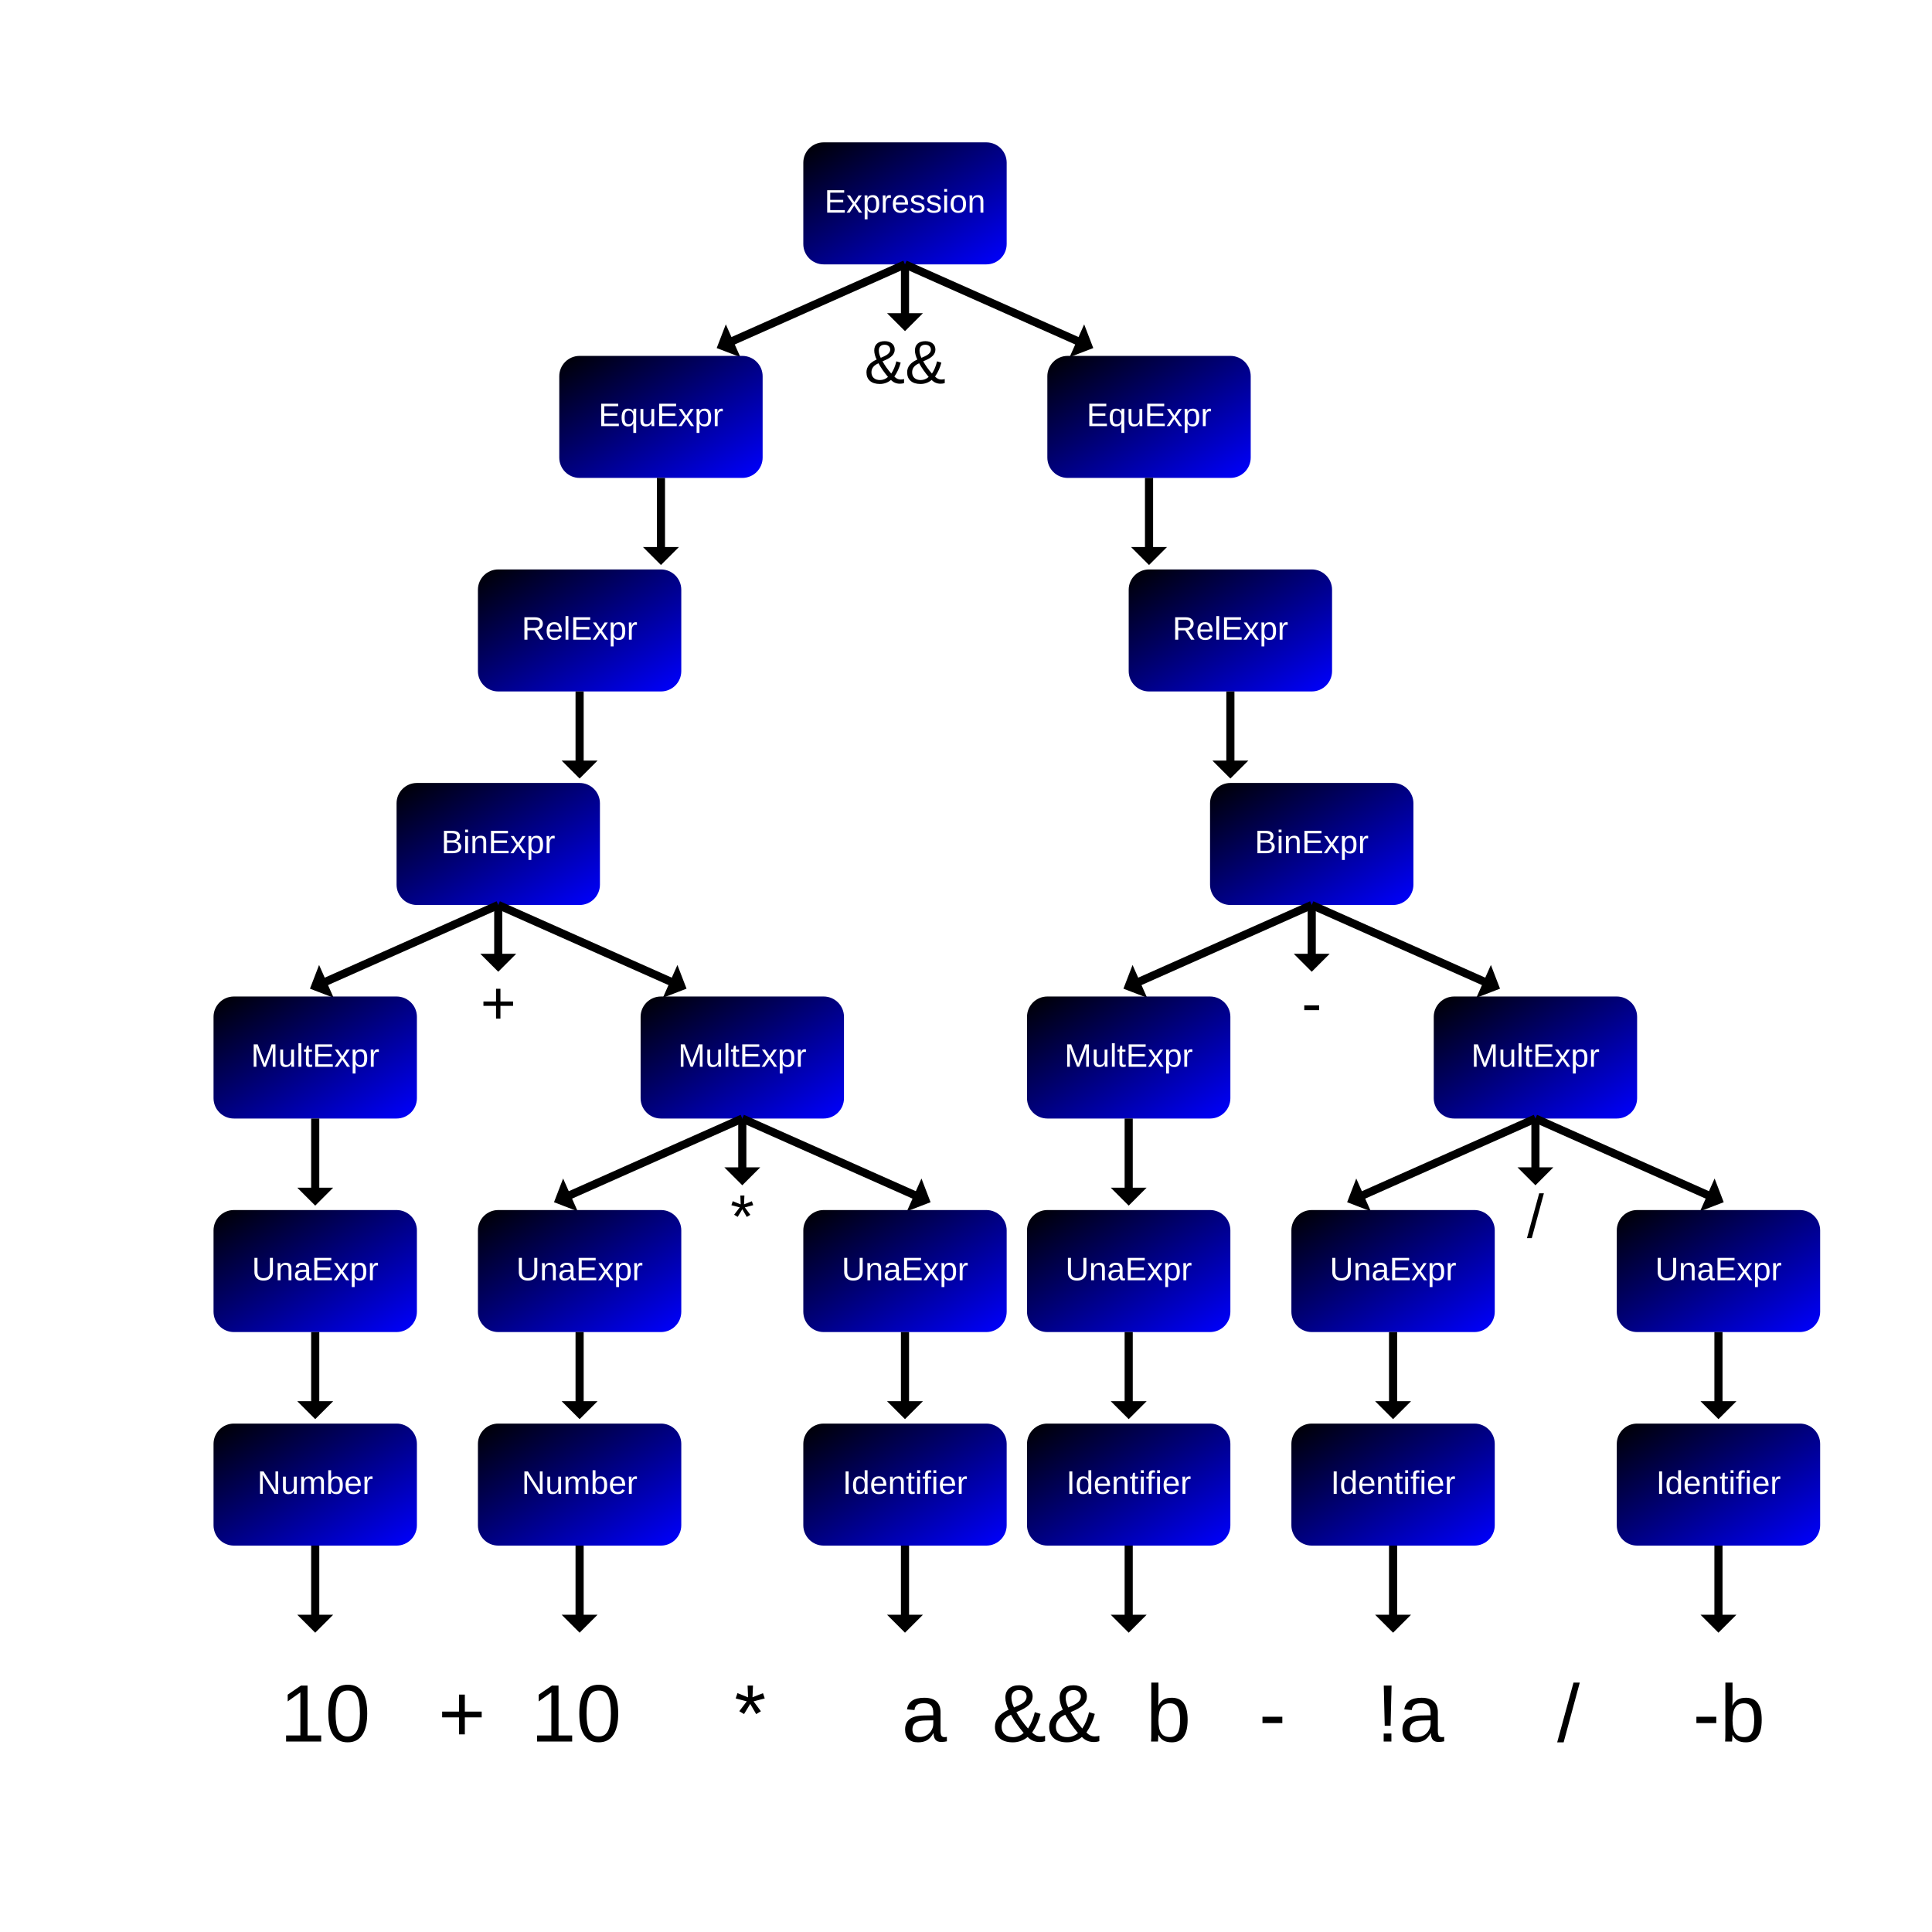
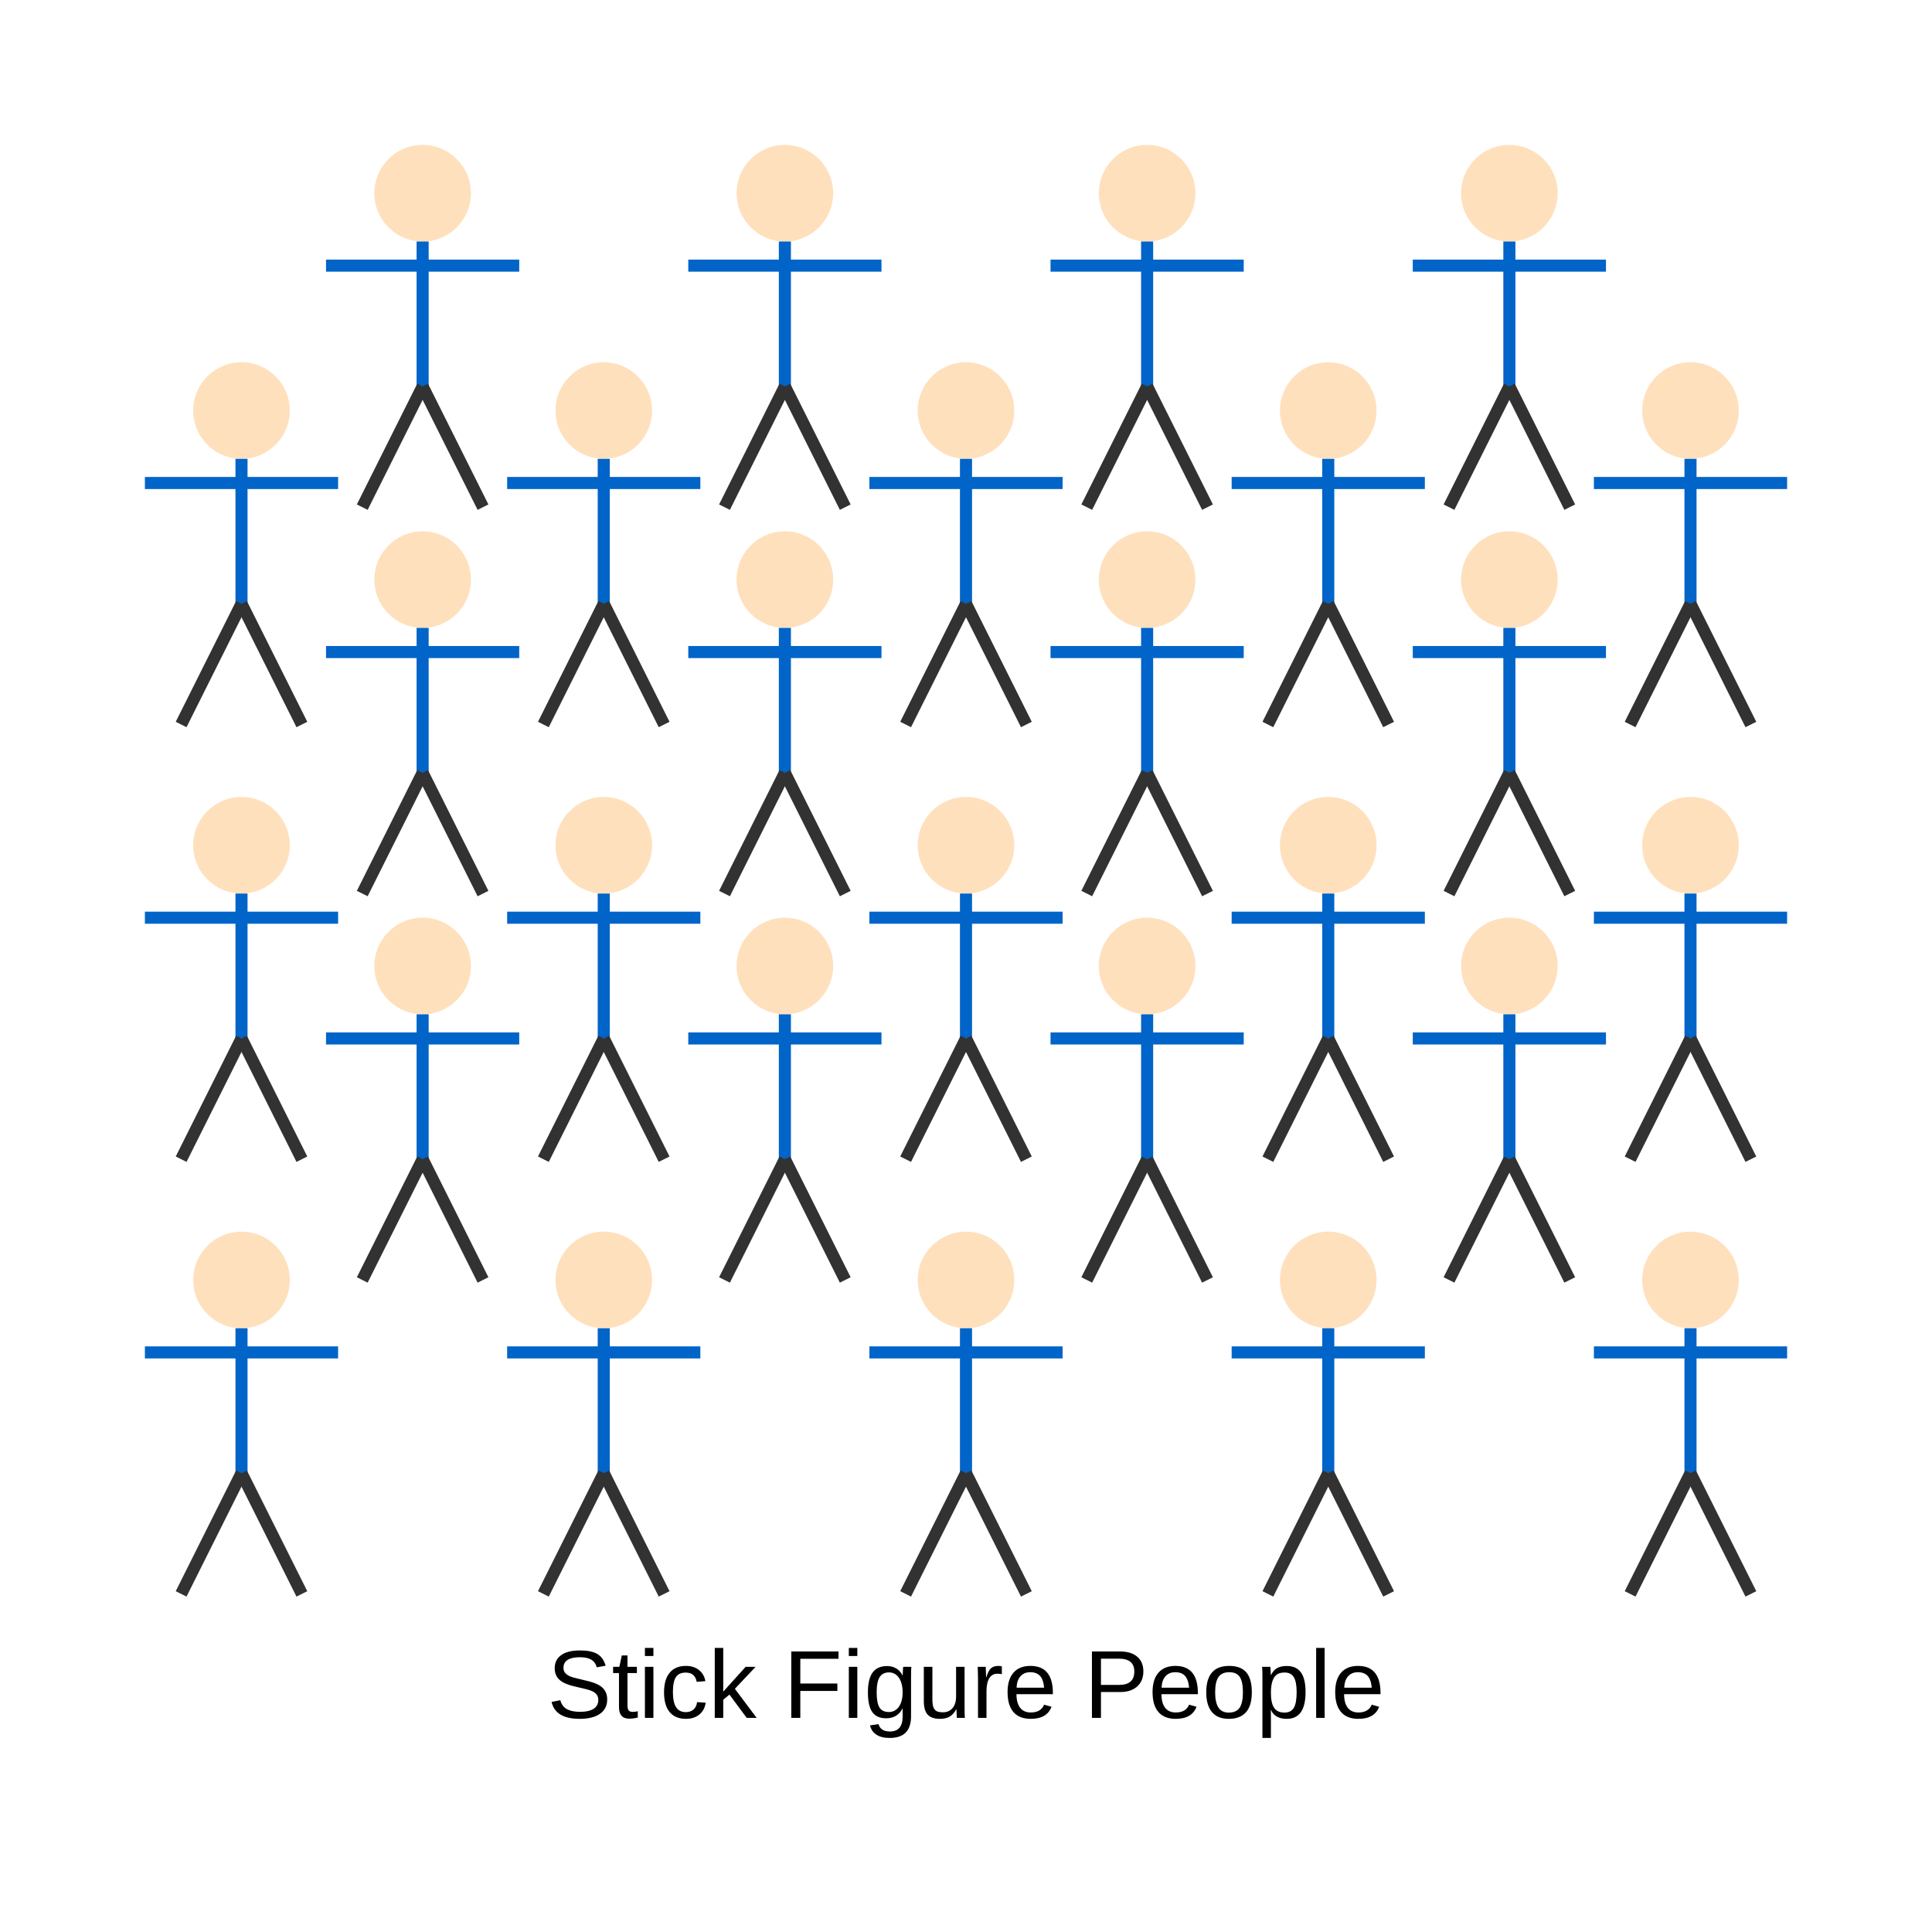
- <svg xmlns="http://www.w3.org/2000/svg" width="950" height="950" style="background-color: rgb(255, 255, 255)">
-   <linearGradient id="blackToBlue" x1="0%" y1="0%" x2="6,123233995736766E-15%" y2="100%">
-     <stop offset="0%" stop-color="rgb(0, 0, 0)" />
-     <stop offset="100%" stop-color="rgb(0, 0, 255)" />
-   </linearGradient>
-   <linearGradient id="blackToBlue" x1="0%" y1="0%" x2="6,123233995736766E-15%" y2="100%">
-     <stop offset="0%" stop-color="rgb(0, 0, 0)" />
-     <stop offset="100%" stop-color="rgb(0, 0, 255)" />
-   </linearGradient>
-   <rect id="" x="395" y="70" width="100" height="60" fill="url(#blackToBlue)" fill-opacity="1" rx="10" stroke="rgb(255, 255, 255)" stroke-width="0" />
-   <line id="" x1="445" y1="130" x2="535" y2="170" stroke="rgb(0, 0, 0)" stroke-width="4" />
-   <polygon id="" points="529.72,172.031 532.969,164.72 535,170 " fill="rgb(0, 0, 0)" fill-opacity="1" stroke="rgb(0, 0, 0)" stroke-width="4" />
-   <line id="" x1="445" y1="130" x2="355" y2="170" stroke="rgb(0, 0, 0)" stroke-width="4" />
-   <polygon id="" points="357.031,164.72 360.28,172.031 355,170 " fill="rgb(0, 0, 0)" fill-opacity="1" stroke="rgb(0, 0, 0)" stroke-width="4" />
-   <line id="" x1="445" y1="130" x2="445" y2="160" stroke="rgb(0, 0, 0)" stroke-width="4" />
-   <polygon id="" points="441,156 449,156 445,160 " fill="rgb(0, 0, 0)" fill-opacity="1" stroke="rgb(0, 0, 0)" stroke-width="4" />
-   <text id="" x="445" y="100" xml:space="preserve" fill="rgb(255, 255, 255)" dominant-baseline="middle" text-anchor="middle" font-family="Arial" font-weight="400" font-size="16">Expression</text>
-   <text id="" x="445" y="180" xml:space="preserve" fill="rgb(0, 0, 0)" dominant-baseline="middle" text-anchor="middle" font-family="Arial" font-weight="400" font-size="30">&amp;&amp;</text>
-   <linearGradient id="blackToBlue" x1="0%" y1="0%" x2="6,123233995736766E-15%" y2="100%">
-     <stop offset="0%" stop-color="rgb(0, 0, 0)" />
-     <stop offset="100%" stop-color="rgb(0, 0, 255)" />
-   </linearGradient>
-   <rect id="" x="275" y="175" width="100" height="60" fill="url(#blackToBlue)" fill-opacity="1" rx="10" stroke="rgb(255, 255, 255)" stroke-width="0" />
-   <line id="" x1="325" y1="235" x2="325" y2="275" stroke="rgb(0, 0, 0)" stroke-width="4" />
-   <polygon id="" points="321,271 329,271 325,275 " fill="rgb(0, 0, 0)" fill-opacity="1" stroke="rgb(0, 0, 0)" stroke-width="4" />
-   <text id="" x="325" y="205" xml:space="preserve" fill="rgb(255, 255, 255)" dominant-baseline="middle" text-anchor="middle" font-family="Arial" font-weight="400" font-size="16">EquExpr</text>
-   <linearGradient id="blackToBlue" x1="0%" y1="0%" x2="6,123233995736766E-15%" y2="100%">
-     <stop offset="0%" stop-color="rgb(0, 0, 0)" />
-     <stop offset="100%" stop-color="rgb(0, 0, 255)" />
-   </linearGradient>
-   <rect id="" x="515" y="175" width="100" height="60" fill="url(#blackToBlue)" fill-opacity="1" rx="10" stroke="rgb(255, 255, 255)" stroke-width="0" />
-   <line id="" x1="565" y1="235" x2="565" y2="275" stroke="rgb(0, 0, 0)" stroke-width="4" />
-   <polygon id="" points="561,271 569,271 565,275 " fill="rgb(0, 0, 0)" fill-opacity="1" stroke="rgb(0, 0, 0)" stroke-width="4" />
-   <text id="" x="565" y="205" xml:space="preserve" fill="rgb(255, 255, 255)" dominant-baseline="middle" text-anchor="middle" font-family="Arial" font-weight="400" font-size="16">EquExpr</text>
-   <linearGradient id="blackToBlue" x1="0%" y1="0%" x2="6,123233995736766E-15%" y2="100%">
-     <stop offset="0%" stop-color="rgb(0, 0, 0)" />
-     <stop offset="100%" stop-color="rgb(0, 0, 255)" />
-   </linearGradient>
-   <rect id="" x="235" y="280" width="100" height="60" fill="url(#blackToBlue)" fill-opacity="1" rx="10" stroke="rgb(255, 255, 255)" stroke-width="0" />
-   <line id="" x1="285" y1="340" x2="285" y2="380" stroke="rgb(0, 0, 0)" stroke-width="4" />
-   <polygon id="" points="281,376 289,376 285,380 " fill="rgb(0, 0, 0)" fill-opacity="1" stroke="rgb(0, 0, 0)" stroke-width="4" />
-   <text id="" x="285" y="310" xml:space="preserve" fill="rgb(255, 255, 255)" dominant-baseline="middle" text-anchor="middle" font-family="Arial" font-weight="400" font-size="16">RelExpr</text>
-   <linearGradient id="blackToBlue" x1="0%" y1="0%" x2="6,123233995736766E-15%" y2="100%">
-     <stop offset="0%" stop-color="rgb(0, 0, 0)" />
-     <stop offset="100%" stop-color="rgb(0, 0, 255)" />
-   </linearGradient>
-   <rect id="" x="555" y="280" width="100" height="60" fill="url(#blackToBlue)" fill-opacity="1" rx="10" stroke="rgb(255, 255, 255)" stroke-width="0" />
-   <line id="" x1="605" y1="340" x2="605" y2="380" stroke="rgb(0, 0, 0)" stroke-width="4" />
-   <polygon id="" points="601,376 609,376 605,380 " fill="rgb(0, 0, 0)" fill-opacity="1" stroke="rgb(0, 0, 0)" stroke-width="4" />
-   <text id="" x="605" y="310" xml:space="preserve" fill="rgb(255, 255, 255)" dominant-baseline="middle" text-anchor="middle" font-family="Arial" font-weight="400" font-size="16">RelExpr</text>
-   <linearGradient id="blackToBlue" x1="0%" y1="0%" x2="6,123233995736766E-15%" y2="100%">
-     <stop offset="0%" stop-color="rgb(0, 0, 0)" />
-     <stop offset="100%" stop-color="rgb(0, 0, 255)" />
-   </linearGradient>
-   <rect id="" x="195" y="385" width="100" height="60" fill="url(#blackToBlue)" fill-opacity="1" rx="10" stroke="rgb(255, 255, 255)" stroke-width="0" />
-   <line id="" x1="245" y1="445" x2="335" y2="485" stroke="rgb(0, 0, 0)" stroke-width="4" />
-   <polygon id="" points="329.72,487.031 332.969,479.72 335,485 " fill="rgb(0, 0, 0)" fill-opacity="1" stroke="rgb(0, 0, 0)" stroke-width="4" />
-   <line id="" x1="245" y1="445" x2="155" y2="485" stroke="rgb(0, 0, 0)" stroke-width="4" />
-   <polygon id="" points="157.031,479.72 160.28,487.031 155,485 " fill="rgb(0, 0, 0)" fill-opacity="1" stroke="rgb(0, 0, 0)" stroke-width="4" />
-   <line id="" x1="245" y1="445" x2="245" y2="475" stroke="rgb(0, 0, 0)" stroke-width="4" />
-   <polygon id="" points="241,471 249,471 245,475 " fill="rgb(0, 0, 0)" fill-opacity="1" stroke="rgb(0, 0, 0)" stroke-width="4" />
-   <text id="" x="245" y="415" xml:space="preserve" fill="rgb(255, 255, 255)" dominant-baseline="middle" text-anchor="middle" font-family="Arial" font-weight="400" font-size="16">BinExpr</text>
-   <text id="" x="245" y="495" xml:space="preserve" fill="rgb(0, 0, 0)" dominant-baseline="middle" text-anchor="middle" font-family="Arial" font-weight="400" font-size="30">+</text>
-   <linearGradient id="blackToBlue" x1="0%" y1="0%" x2="6,123233995736766E-15%" y2="100%">
-     <stop offset="0%" stop-color="rgb(0, 0, 0)" />
-     <stop offset="100%" stop-color="rgb(0, 0, 255)" />
-   </linearGradient>
-   <rect id="" x="595" y="385" width="100" height="60" fill="url(#blackToBlue)" fill-opacity="1" rx="10" stroke="rgb(255, 255, 255)" stroke-width="0" />
-   <line id="" x1="645" y1="445" x2="735" y2="485" stroke="rgb(0, 0, 0)" stroke-width="4" />
-   <polygon id="" points="729.72,487.031 732.969,479.72 735,485 " fill="rgb(0, 0, 0)" fill-opacity="1" stroke="rgb(0, 0, 0)" stroke-width="4" />
-   <line id="" x1="645" y1="445" x2="555" y2="485" stroke="rgb(0, 0, 0)" stroke-width="4" />
-   <polygon id="" points="557.031,479.72 560.28,487.031 555,485 " fill="rgb(0, 0, 0)" fill-opacity="1" stroke="rgb(0, 0, 0)" stroke-width="4" />
-   <line id="" x1="645" y1="445" x2="645" y2="475" stroke="rgb(0, 0, 0)" stroke-width="4" />
-   <polygon id="" points="641,471 649,471 645,475 " fill="rgb(0, 0, 0)" fill-opacity="1" stroke="rgb(0, 0, 0)" stroke-width="4" />
-   <text id="" x="645" y="415" xml:space="preserve" fill="rgb(255, 255, 255)" dominant-baseline="middle" text-anchor="middle" font-family="Arial" font-weight="400" font-size="16">BinExpr</text>
-   <text id="" x="645" y="495" xml:space="preserve" fill="rgb(0, 0, 0)" dominant-baseline="middle" text-anchor="middle" font-family="Arial" font-weight="400" font-size="30">-</text>
-   <linearGradient id="blackToBlue" x1="0%" y1="0%" x2="6,123233995736766E-15%" y2="100%">
-     <stop offset="0%" stop-color="rgb(0, 0, 0)" />
-     <stop offset="100%" stop-color="rgb(0, 0, 255)" />
-   </linearGradient>
-   <rect id="" x="105" y="490" width="100" height="60" fill="url(#blackToBlue)" fill-opacity="1" rx="10" stroke="rgb(255, 255, 255)" stroke-width="0" />
-   <line id="" x1="155" y1="550" x2="155" y2="590" stroke="rgb(0, 0, 0)" stroke-width="4" />
-   <polygon id="" points="151,586 159,586 155,590 " fill="rgb(0, 0, 0)" fill-opacity="1" stroke="rgb(0, 0, 0)" stroke-width="4" />
-   <text id="" x="155" y="520" xml:space="preserve" fill="rgb(255, 255, 255)" dominant-baseline="middle" text-anchor="middle" font-family="Arial" font-weight="400" font-size="16">MultExpr</text>
-   <linearGradient id="blackToBlue" x1="0%" y1="0%" x2="6,123233995736766E-15%" y2="100%">
-     <stop offset="0%" stop-color="rgb(0, 0, 0)" />
-     <stop offset="100%" stop-color="rgb(0, 0, 255)" />
-   </linearGradient>
-   <rect id="" x="315" y="490" width="100" height="60" fill="url(#blackToBlue)" fill-opacity="1" rx="10" stroke="rgb(255, 255, 255)" stroke-width="0" />
-   <line id="" x1="365" y1="550" x2="455" y2="590" stroke="rgb(0, 0, 0)" stroke-width="4" />
-   <polygon id="" points="449.72,592.031 452.969,584.72 455,590 " fill="rgb(0, 0, 0)" fill-opacity="1" stroke="rgb(0, 0, 0)" stroke-width="4" />
-   <line id="" x1="365" y1="550" x2="275" y2="590" stroke="rgb(0, 0, 0)" stroke-width="4" />
-   <polygon id="" points="277.031,584.72 280.28,592.031 275,590 " fill="rgb(0, 0, 0)" fill-opacity="1" stroke="rgb(0, 0, 0)" stroke-width="4" />
-   <line id="" x1="365" y1="550" x2="365" y2="580" stroke="rgb(0, 0, 0)" stroke-width="4" />
-   <polygon id="" points="361,576 369,576 365,580 " fill="rgb(0, 0, 0)" fill-opacity="1" stroke="rgb(0, 0, 0)" stroke-width="4" />
-   <text id="" x="365" y="520" xml:space="preserve" fill="rgb(255, 255, 255)" dominant-baseline="middle" text-anchor="middle" font-family="Arial" font-weight="400" font-size="16">MultExpr</text>
-   <text id="" x="365" y="600" xml:space="preserve" fill="rgb(0, 0, 0)" dominant-baseline="middle" text-anchor="middle" font-family="Arial" font-weight="400" font-size="30">*</text>
-   <linearGradient id="blackToBlue" x1="0%" y1="0%" x2="6,123233995736766E-15%" y2="100%">
-     <stop offset="0%" stop-color="rgb(0, 0, 0)" />
-     <stop offset="100%" stop-color="rgb(0, 0, 255)" />
-   </linearGradient>
-   <rect id="" x="105" y="595" width="100" height="60" fill="url(#blackToBlue)" fill-opacity="1" rx="10" stroke="rgb(255, 255, 255)" stroke-width="0" />
-   <line id="" x1="155" y1="655" x2="155" y2="695" stroke="rgb(0, 0, 0)" stroke-width="4" />
-   <polygon id="" points="151,691 159,691 155,695 " fill="rgb(0, 0, 0)" fill-opacity="1" stroke="rgb(0, 0, 0)" stroke-width="4" />
-   <text id="" x="155" y="625" xml:space="preserve" fill="rgb(255, 255, 255)" dominant-baseline="middle" text-anchor="middle" font-family="Arial" font-weight="400" font-size="16">UnaExpr</text>
-   <linearGradient id="blackToBlue" x1="0%" y1="0%" x2="6,123233995736766E-15%" y2="100%">
-     <stop offset="0%" stop-color="rgb(0, 0, 0)" />
-     <stop offset="100%" stop-color="rgb(0, 0, 255)" />
-   </linearGradient>
-   <rect id="" x="105" y="700" width="100" height="60" fill="url(#blackToBlue)" fill-opacity="1" rx="10" stroke="rgb(255, 255, 255)" stroke-width="0" />
-   <line id="" x1="155" y1="760" x2="155" y2="800" stroke="rgb(0, 0, 0)" stroke-width="4" />
-   <polygon id="" points="151,796 159,796 155,800 " fill="rgb(0, 0, 0)" fill-opacity="1" stroke="rgb(0, 0, 0)" stroke-width="4" />
-   <text id="" x="155" y="730" xml:space="preserve" fill="rgb(255, 255, 255)" dominant-baseline="middle" text-anchor="middle" font-family="Arial" font-weight="400" font-size="16">Number</text>
-   <linearGradient id="blackToBlue" x1="0%" y1="0%" x2="6,123233995736766E-15%" y2="100%">
-     <stop offset="0%" stop-color="rgb(0, 0, 0)" />
-     <stop offset="100%" stop-color="rgb(0, 0, 255)" />
-   </linearGradient>
-   <rect id="" x="235" y="595" width="100" height="60" fill="url(#blackToBlue)" fill-opacity="1" rx="10" stroke="rgb(255, 255, 255)" stroke-width="0" />
-   <line id="" x1="285" y1="655" x2="285" y2="695" stroke="rgb(0, 0, 0)" stroke-width="4" />
-   <polygon id="" points="281,691 289,691 285,695 " fill="rgb(0, 0, 0)" fill-opacity="1" stroke="rgb(0, 0, 0)" stroke-width="4" />
-   <text id="" x="285" y="625" xml:space="preserve" fill="rgb(255, 255, 255)" dominant-baseline="middle" text-anchor="middle" font-family="Arial" font-weight="400" font-size="16">UnaExpr</text>
-   <linearGradient id="blackToBlue" x1="0%" y1="0%" x2="6,123233995736766E-15%" y2="100%">
-     <stop offset="0%" stop-color="rgb(0, 0, 0)" />
-     <stop offset="100%" stop-color="rgb(0, 0, 255)" />
-   </linearGradient>
-   <rect id="" x="235" y="700" width="100" height="60" fill="url(#blackToBlue)" fill-opacity="1" rx="10" stroke="rgb(255, 255, 255)" stroke-width="0" />
-   <line id="" x1="285" y1="760" x2="285" y2="800" stroke="rgb(0, 0, 0)" stroke-width="4" />
-   <polygon id="" points="281,796 289,796 285,800 " fill="rgb(0, 0, 0)" fill-opacity="1" stroke="rgb(0, 0, 0)" stroke-width="4" />
-   <text id="" x="285" y="730" xml:space="preserve" fill="rgb(255, 255, 255)" dominant-baseline="middle" text-anchor="middle" font-family="Arial" font-weight="400" font-size="16">Number</text>
-   <linearGradient id="blackToBlue" x1="0%" y1="0%" x2="6,123233995736766E-15%" y2="100%">
-     <stop offset="0%" stop-color="rgb(0, 0, 0)" />
-     <stop offset="100%" stop-color="rgb(0, 0, 255)" />
-   </linearGradient>
-   <rect id="" x="395" y="595" width="100" height="60" fill="url(#blackToBlue)" fill-opacity="1" rx="10" stroke="rgb(255, 255, 255)" stroke-width="0" />
-   <line id="" x1="445" y1="655" x2="445" y2="695" stroke="rgb(0, 0, 0)" stroke-width="4" />
-   <polygon id="" points="441,691 449,691 445,695 " fill="rgb(0, 0, 0)" fill-opacity="1" stroke="rgb(0, 0, 0)" stroke-width="4" />
-   <text id="" x="445" y="625" xml:space="preserve" fill="rgb(255, 255, 255)" dominant-baseline="middle" text-anchor="middle" font-family="Arial" font-weight="400" font-size="16">UnaExpr</text>
-   <linearGradient id="blackToBlue" x1="0%" y1="0%" x2="6,123233995736766E-15%" y2="100%">
-     <stop offset="0%" stop-color="rgb(0, 0, 0)" />
-     <stop offset="100%" stop-color="rgb(0, 0, 255)" />
-   </linearGradient>
-   <rect id="" x="395" y="700" width="100" height="60" fill="url(#blackToBlue)" fill-opacity="1" rx="10" stroke="rgb(255, 255, 255)" stroke-width="0" />
-   <line id="" x1="445" y1="760" x2="445" y2="800" stroke="rgb(0, 0, 0)" stroke-width="4" />
-   <polygon id="" points="441,796 449,796 445,800 " fill="rgb(0, 0, 0)" fill-opacity="1" stroke="rgb(0, 0, 0)" stroke-width="4" />
-   <text id="" x="445" y="730" xml:space="preserve" fill="rgb(255, 255, 255)" dominant-baseline="middle" text-anchor="middle" font-family="Arial" font-weight="400" font-size="16">Identifier</text>
-   <linearGradient id="blackToBlue" x1="0%" y1="0%" x2="6,123233995736766E-15%" y2="100%">
-     <stop offset="0%" stop-color="rgb(0, 0, 0)" />
-     <stop offset="100%" stop-color="rgb(0, 0, 255)" />
-   </linearGradient>
-   <rect id="" x="505" y="490" width="100" height="60" fill="url(#blackToBlue)" fill-opacity="1" rx="10" stroke="rgb(255, 255, 255)" stroke-width="0" />
-   <line id="" x1="555" y1="550" x2="555" y2="590" stroke="rgb(0, 0, 0)" stroke-width="4" />
-   <polygon id="" points="551,586 559,586 555,590 " fill="rgb(0, 0, 0)" fill-opacity="1" stroke="rgb(0, 0, 0)" stroke-width="4" />
-   <text id="" x="555" y="520" xml:space="preserve" fill="rgb(255, 255, 255)" dominant-baseline="middle" text-anchor="middle" font-family="Arial" font-weight="400" font-size="16">MultExpr</text>
-   <linearGradient id="blackToBlue" x1="0%" y1="0%" x2="6,123233995736766E-15%" y2="100%">
-     <stop offset="0%" stop-color="rgb(0, 0, 0)" />
-     <stop offset="100%" stop-color="rgb(0, 0, 255)" />
-   </linearGradient>
-   <rect id="" x="705" y="490" width="100" height="60" fill="url(#blackToBlue)" fill-opacity="1" rx="10" stroke="rgb(255, 255, 255)" stroke-width="0" />
-   <line id="" x1="755" y1="550" x2="845" y2="590" stroke="rgb(0, 0, 0)" stroke-width="4" />
-   <polygon id="" points="839.72,592.031 842.969,584.72 845,590 " fill="rgb(0, 0, 0)" fill-opacity="1" stroke="rgb(0, 0, 0)" stroke-width="4" />
-   <line id="" x1="755" y1="550" x2="665" y2="590" stroke="rgb(0, 0, 0)" stroke-width="4" />
-   <polygon id="" points="667.031,584.72 670.28,592.031 665,590 " fill="rgb(0, 0, 0)" fill-opacity="1" stroke="rgb(0, 0, 0)" stroke-width="4" />
-   <line id="" x1="755" y1="550" x2="755" y2="580" stroke="rgb(0, 0, 0)" stroke-width="4" />
-   <polygon id="" points="751,576 759,576 755,580 " fill="rgb(0, 0, 0)" fill-opacity="1" stroke="rgb(0, 0, 0)" stroke-width="4" />
-   <text id="" x="755" y="520" xml:space="preserve" fill="rgb(255, 255, 255)" dominant-baseline="middle" text-anchor="middle" font-family="Arial" font-weight="400" font-size="16">MultExpr</text>
-   <text id="" x="755" y="600" xml:space="preserve" fill="rgb(0, 0, 0)" dominant-baseline="middle" text-anchor="middle" font-family="Arial" font-weight="400" font-size="30">/</text>
-   <linearGradient id="blackToBlue" x1="0%" y1="0%" x2="6,123233995736766E-15%" y2="100%">
-     <stop offset="0%" stop-color="rgb(0, 0, 0)" />
-     <stop offset="100%" stop-color="rgb(0, 0, 255)" />
-   </linearGradient>
-   <rect id="" x="505" y="595" width="100" height="60" fill="url(#blackToBlue)" fill-opacity="1" rx="10" stroke="rgb(255, 255, 255)" stroke-width="0" />
-   <line id="" x1="555" y1="655" x2="555" y2="695" stroke="rgb(0, 0, 0)" stroke-width="4" />
-   <polygon id="" points="551,691 559,691 555,695 " fill="rgb(0, 0, 0)" fill-opacity="1" stroke="rgb(0, 0, 0)" stroke-width="4" />
-   <text id="" x="555" y="625" xml:space="preserve" fill="rgb(255, 255, 255)" dominant-baseline="middle" text-anchor="middle" font-family="Arial" font-weight="400" font-size="16">UnaExpr</text>
-   <linearGradient id="blackToBlue" x1="0%" y1="0%" x2="6,123233995736766E-15%" y2="100%">
-     <stop offset="0%" stop-color="rgb(0, 0, 0)" />
-     <stop offset="100%" stop-color="rgb(0, 0, 255)" />
-   </linearGradient>
-   <rect id="" x="505" y="700" width="100" height="60" fill="url(#blackToBlue)" fill-opacity="1" rx="10" stroke="rgb(255, 255, 255)" stroke-width="0" />
-   <line id="" x1="555" y1="760" x2="555" y2="800" stroke="rgb(0, 0, 0)" stroke-width="4" />
-   <polygon id="" points="551,796 559,796 555,800 " fill="rgb(0, 0, 0)" fill-opacity="1" stroke="rgb(0, 0, 0)" stroke-width="4" />
-   <text id="" x="555" y="730" xml:space="preserve" fill="rgb(255, 255, 255)" dominant-baseline="middle" text-anchor="middle" font-family="Arial" font-weight="400" font-size="16">Identifier</text>
-   <linearGradient id="blackToBlue" x1="0%" y1="0%" x2="6,123233995736766E-15%" y2="100%">
-     <stop offset="0%" stop-color="rgb(0, 0, 0)" />
-     <stop offset="100%" stop-color="rgb(0, 0, 255)" />
-   </linearGradient>
-   <rect id="" x="635" y="595" width="100" height="60" fill="url(#blackToBlue)" fill-opacity="1" rx="10" stroke="rgb(255, 255, 255)" stroke-width="0" />
-   <line id="" x1="685" y1="655" x2="685" y2="695" stroke="rgb(0, 0, 0)" stroke-width="4" />
-   <polygon id="" points="681,691 689,691 685,695 " fill="rgb(0, 0, 0)" fill-opacity="1" stroke="rgb(0, 0, 0)" stroke-width="4" />
-   <text id="" x="685" y="625" xml:space="preserve" fill="rgb(255, 255, 255)" dominant-baseline="middle" text-anchor="middle" font-family="Arial" font-weight="400" font-size="16">UnaExpr</text>
-   <linearGradient id="blackToBlue" x1="0%" y1="0%" x2="6,123233995736766E-15%" y2="100%">
-     <stop offset="0%" stop-color="rgb(0, 0, 0)" />
-     <stop offset="100%" stop-color="rgb(0, 0, 255)" />
-   </linearGradient>
-   <rect id="" x="635" y="700" width="100" height="60" fill="url(#blackToBlue)" fill-opacity="1" rx="10" stroke="rgb(255, 255, 255)" stroke-width="0" />
-   <line id="" x1="685" y1="760" x2="685" y2="800" stroke="rgb(0, 0, 0)" stroke-width="4" />
-   <polygon id="" points="681,796 689,796 685,800 " fill="rgb(0, 0, 0)" fill-opacity="1" stroke="rgb(0, 0, 0)" stroke-width="4" />
-   <text id="" x="685" y="730" xml:space="preserve" fill="rgb(255, 255, 255)" dominant-baseline="middle" text-anchor="middle" font-family="Arial" font-weight="400" font-size="16">Identifier</text>
-   <linearGradient id="blackToBlue" x1="0%" y1="0%" x2="6,123233995736766E-15%" y2="100%">
-     <stop offset="0%" stop-color="rgb(0, 0, 0)" />
-     <stop offset="100%" stop-color="rgb(0, 0, 255)" />
-   </linearGradient>
-   <rect id="" x="795" y="595" width="100" height="60" fill="url(#blackToBlue)" fill-opacity="1" rx="10" stroke="rgb(255, 255, 255)" stroke-width="0" />
-   <line id="" x1="845" y1="655" x2="845" y2="695" stroke="rgb(0, 0, 0)" stroke-width="4" />
-   <polygon id="" points="841,691 849,691 845,695 " fill="rgb(0, 0, 0)" fill-opacity="1" stroke="rgb(0, 0, 0)" stroke-width="4" />
-   <text id="" x="845" y="625" xml:space="preserve" fill="rgb(255, 255, 255)" dominant-baseline="middle" text-anchor="middle" font-family="Arial" font-weight="400" font-size="16">UnaExpr</text>
-   <linearGradient id="blackToBlue" x1="0%" y1="0%" x2="6,123233995736766E-15%" y2="100%">
-     <stop offset="0%" stop-color="rgb(0, 0, 0)" />
-     <stop offset="100%" stop-color="rgb(0, 0, 255)" />
-   </linearGradient>
-   <rect id="" x="795" y="700" width="100" height="60" fill="url(#blackToBlue)" fill-opacity="1" rx="10" stroke="rgb(255, 255, 255)" stroke-width="0" />
-   <line id="" x1="845" y1="760" x2="845" y2="800" stroke="rgb(0, 0, 0)" stroke-width="4" />
-   <polygon id="" points="841,796 849,796 845,800 " fill="rgb(0, 0, 0)" fill-opacity="1" stroke="rgb(0, 0, 0)" stroke-width="4" />
-   <text id="" x="845" y="730" xml:space="preserve" fill="rgb(255, 255, 255)" dominant-baseline="middle" text-anchor="middle" font-family="Arial" font-weight="400" font-size="16">Identifier</text>
-   <text id="text" x="475" y="845" xml:space="preserve" fill="rgb(0, 0, 0)" dominant-baseline="middle" text-anchor="middle" font-family="Arial" font-weight="400" font-size="40">     10   +  10     *      a  &amp;&amp;  b   -    !a     /     -b</text>
+ <svg xmlns="http://www.w3.org/2000/svg" width="800" height="800" style="background-color: rgb(255, 255, 255)">
+   <circle id="" cx="175" cy="80" r="20" fill="rgb(255, 224, 189)" fill-opacity="1" stroke="rgb(255, 255, 255)" stroke-width="0" />
+   <line id="" x1="175" y1="100" x2="175" y2="160" stroke="rgb(0, 100, 200)" stroke-width="5" />
+   <line id="" x1="175" y1="110" x2="135" y2="110" stroke="rgb(0, 100, 200)" stroke-width="5" />
+   <line id="" x1="175" y1="110" x2="215" y2="110" stroke="rgb(0, 100, 200)" stroke-width="5" />
+   <line id="" x1="175" y1="160" x2="150" y2="210" stroke="rgb(50, 50, 50)" stroke-width="5" />
+   <line id="" x1="175" y1="160" x2="200" y2="210" stroke="rgb(50, 50, 50)" stroke-width="5" />
+   <circle id="" cx="325" cy="80" r="20" fill="rgb(255, 224, 189)" fill-opacity="1" stroke="rgb(255, 255, 255)" stroke-width="0" />
+   <line id="" x1="325" y1="100" x2="325" y2="160" stroke="rgb(0, 100, 200)" stroke-width="5" />
+   <line id="" x1="325" y1="110" x2="285" y2="110" stroke="rgb(0, 100, 200)" stroke-width="5" />
+   <line id="" x1="325" y1="110" x2="365" y2="110" stroke="rgb(0, 100, 200)" stroke-width="5" />
+   <line id="" x1="325" y1="160" x2="300" y2="210" stroke="rgb(50, 50, 50)" stroke-width="5" />
+   <line id="" x1="325" y1="160" x2="350" y2="210" stroke="rgb(50, 50, 50)" stroke-width="5" />
+   <circle id="" cx="475" cy="80" r="20" fill="rgb(255, 224, 189)" fill-opacity="1" stroke="rgb(255, 255, 255)" stroke-width="0" />
+   <line id="" x1="475" y1="100" x2="475" y2="160" stroke="rgb(0, 100, 200)" stroke-width="5" />
+   <line id="" x1="475" y1="110" x2="435" y2="110" stroke="rgb(0, 100, 200)" stroke-width="5" />
+   <line id="" x1="475" y1="110" x2="515" y2="110" stroke="rgb(0, 100, 200)" stroke-width="5" />
+   <line id="" x1="475" y1="160" x2="450" y2="210" stroke="rgb(50, 50, 50)" stroke-width="5" />
+   <line id="" x1="475" y1="160" x2="500" y2="210" stroke="rgb(50, 50, 50)" stroke-width="5" />
+   <circle id="" cx="625" cy="80" r="20" fill="rgb(255, 224, 189)" fill-opacity="1" stroke="rgb(255, 255, 255)" stroke-width="0" />
+   <line id="" x1="625" y1="100" x2="625" y2="160" stroke="rgb(0, 100, 200)" stroke-width="5" />
+   <line id="" x1="625" y1="110" x2="585" y2="110" stroke="rgb(0, 100, 200)" stroke-width="5" />
+   <line id="" x1="625" y1="110" x2="665" y2="110" stroke="rgb(0, 100, 200)" stroke-width="5" />
+   <line id="" x1="625" y1="160" x2="600" y2="210" stroke="rgb(50, 50, 50)" stroke-width="5" />
+   <line id="" x1="625" y1="160" x2="650" y2="210" stroke="rgb(50, 50, 50)" stroke-width="5" />
+   <circle id="" cx="100" cy="170" r="20" fill="rgb(255, 224, 189)" fill-opacity="1" stroke="rgb(255, 255, 255)" stroke-width="0" />
+   <line id="" x1="100" y1="190" x2="100" y2="250" stroke="rgb(0, 100, 200)" stroke-width="5" />
+   <line id="" x1="100" y1="200" x2="60" y2="200" stroke="rgb(0, 100, 200)" stroke-width="5" />
+   <line id="" x1="100" y1="200" x2="140" y2="200" stroke="rgb(0, 100, 200)" stroke-width="5" />
+   <line id="" x1="100" y1="250" x2="75" y2="300" stroke="rgb(50, 50, 50)" stroke-width="5" />
+   <line id="" x1="100" y1="250" x2="125" y2="300" stroke="rgb(50, 50, 50)" stroke-width="5" />
+   <circle id="" cx="250" cy="170" r="20" fill="rgb(255, 224, 189)" fill-opacity="1" stroke="rgb(255, 255, 255)" stroke-width="0" />
+   <line id="" x1="250" y1="190" x2="250" y2="250" stroke="rgb(0, 100, 200)" stroke-width="5" />
+   <line id="" x1="250" y1="200" x2="210" y2="200" stroke="rgb(0, 100, 200)" stroke-width="5" />
+   <line id="" x1="250" y1="200" x2="290" y2="200" stroke="rgb(0, 100, 200)" stroke-width="5" />
+   <line id="" x1="250" y1="250" x2="225" y2="300" stroke="rgb(50, 50, 50)" stroke-width="5" />
+   <line id="" x1="250" y1="250" x2="275" y2="300" stroke="rgb(50, 50, 50)" stroke-width="5" />
+   <circle id="" cx="400" cy="170" r="20" fill="rgb(255, 224, 189)" fill-opacity="1" stroke="rgb(255, 255, 255)" stroke-width="0" />
+   <line id="" x1="400" y1="190" x2="400" y2="250" stroke="rgb(0, 100, 200)" stroke-width="5" />
+   <line id="" x1="400" y1="200" x2="360" y2="200" stroke="rgb(0, 100, 200)" stroke-width="5" />
+   <line id="" x1="400" y1="200" x2="440" y2="200" stroke="rgb(0, 100, 200)" stroke-width="5" />
+   <line id="" x1="400" y1="250" x2="375" y2="300" stroke="rgb(50, 50, 50)" stroke-width="5" />
+   <line id="" x1="400" y1="250" x2="425" y2="300" stroke="rgb(50, 50, 50)" stroke-width="5" />
+   <circle id="" cx="550" cy="170" r="20" fill="rgb(255, 224, 189)" fill-opacity="1" stroke="rgb(255, 255, 255)" stroke-width="0" />
+   <line id="" x1="550" y1="190" x2="550" y2="250" stroke="rgb(0, 100, 200)" stroke-width="5" />
+   <line id="" x1="550" y1="200" x2="510" y2="200" stroke="rgb(0, 100, 200)" stroke-width="5" />
+   <line id="" x1="550" y1="200" x2="590" y2="200" stroke="rgb(0, 100, 200)" stroke-width="5" />
+   <line id="" x1="550" y1="250" x2="525" y2="300" stroke="rgb(50, 50, 50)" stroke-width="5" />
+   <line id="" x1="550" y1="250" x2="575" y2="300" stroke="rgb(50, 50, 50)" stroke-width="5" />
+   <circle id="" cx="700" cy="170" r="20" fill="rgb(255, 224, 189)" fill-opacity="1" stroke="rgb(255, 255, 255)" stroke-width="0" />
+   <line id="" x1="700" y1="190" x2="700" y2="250" stroke="rgb(0, 100, 200)" stroke-width="5" />
+   <line id="" x1="700" y1="200" x2="660" y2="200" stroke="rgb(0, 100, 200)" stroke-width="5" />
+   <line id="" x1="700" y1="200" x2="740" y2="200" stroke="rgb(0, 100, 200)" stroke-width="5" />
+   <line id="" x1="700" y1="250" x2="675" y2="300" stroke="rgb(50, 50, 50)" stroke-width="5" />
+   <line id="" x1="700" y1="250" x2="725" y2="300" stroke="rgb(50, 50, 50)" stroke-width="5" />
+   <circle id="" cx="175" cy="240" r="20" fill="rgb(255, 224, 189)" fill-opacity="1" stroke="rgb(255, 255, 255)" stroke-width="0" />
+   <line id="" x1="175" y1="260" x2="175" y2="320" stroke="rgb(0, 100, 200)" stroke-width="5" />
+   <line id="" x1="175" y1="270" x2="135" y2="270" stroke="rgb(0, 100, 200)" stroke-width="5" />
+   <line id="" x1="175" y1="270" x2="215" y2="270" stroke="rgb(0, 100, 200)" stroke-width="5" />
+   <line id="" x1="175" y1="320" x2="150" y2="370" stroke="rgb(50, 50, 50)" stroke-width="5" />
+   <line id="" x1="175" y1="320" x2="200" y2="370" stroke="rgb(50, 50, 50)" stroke-width="5" />
+   <circle id="" cx="325" cy="240" r="20" fill="rgb(255, 224, 189)" fill-opacity="1" stroke="rgb(255, 255, 255)" stroke-width="0" />
+   <line id="" x1="325" y1="260" x2="325" y2="320" stroke="rgb(0, 100, 200)" stroke-width="5" />
+   <line id="" x1="325" y1="270" x2="285" y2="270" stroke="rgb(0, 100, 200)" stroke-width="5" />
+   <line id="" x1="325" y1="270" x2="365" y2="270" stroke="rgb(0, 100, 200)" stroke-width="5" />
+   <line id="" x1="325" y1="320" x2="300" y2="370" stroke="rgb(50, 50, 50)" stroke-width="5" />
+   <line id="" x1="325" y1="320" x2="350" y2="370" stroke="rgb(50, 50, 50)" stroke-width="5" />
+   <circle id="" cx="475" cy="240" r="20" fill="rgb(255, 224, 189)" fill-opacity="1" stroke="rgb(255, 255, 255)" stroke-width="0" />
+   <line id="" x1="475" y1="260" x2="475" y2="320" stroke="rgb(0, 100, 200)" stroke-width="5" />
+   <line id="" x1="475" y1="270" x2="435" y2="270" stroke="rgb(0, 100, 200)" stroke-width="5" />
+   <line id="" x1="475" y1="270" x2="515" y2="270" stroke="rgb(0, 100, 200)" stroke-width="5" />
+   <line id="" x1="475" y1="320" x2="450" y2="370" stroke="rgb(50, 50, 50)" stroke-width="5" />
+   <line id="" x1="475" y1="320" x2="500" y2="370" stroke="rgb(50, 50, 50)" stroke-width="5" />
+   <circle id="" cx="625" cy="240" r="20" fill="rgb(255, 224, 189)" fill-opacity="1" stroke="rgb(255, 255, 255)" stroke-width="0" />
+   <line id="" x1="625" y1="260" x2="625" y2="320" stroke="rgb(0, 100, 200)" stroke-width="5" />
+   <line id="" x1="625" y1="270" x2="585" y2="270" stroke="rgb(0, 100, 200)" stroke-width="5" />
+   <line id="" x1="625" y1="270" x2="665" y2="270" stroke="rgb(0, 100, 200)" stroke-width="5" />
+   <line id="" x1="625" y1="320" x2="600" y2="370" stroke="rgb(50, 50, 50)" stroke-width="5" />
+   <line id="" x1="625" y1="320" x2="650" y2="370" stroke="rgb(50, 50, 50)" stroke-width="5" />
+   <circle id="" cx="100" cy="350" r="20" fill="rgb(255, 224, 189)" fill-opacity="1" stroke="rgb(255, 255, 255)" stroke-width="0" />
+   <line id="" x1="100" y1="370" x2="100" y2="430" stroke="rgb(0, 100, 200)" stroke-width="5" />
+   <line id="" x1="100" y1="380" x2="60" y2="380" stroke="rgb(0, 100, 200)" stroke-width="5" />
+   <line id="" x1="100" y1="380" x2="140" y2="380" stroke="rgb(0, 100, 200)" stroke-width="5" />
+   <line id="" x1="100" y1="430" x2="75" y2="480" stroke="rgb(50, 50, 50)" stroke-width="5" />
+   <line id="" x1="100" y1="430" x2="125" y2="480" stroke="rgb(50, 50, 50)" stroke-width="5" />
+   <circle id="" cx="250" cy="350" r="20" fill="rgb(255, 224, 189)" fill-opacity="1" stroke="rgb(255, 255, 255)" stroke-width="0" />
+   <line id="" x1="250" y1="370" x2="250" y2="430" stroke="rgb(0, 100, 200)" stroke-width="5" />
+   <line id="" x1="250" y1="380" x2="210" y2="380" stroke="rgb(0, 100, 200)" stroke-width="5" />
+   <line id="" x1="250" y1="380" x2="290" y2="380" stroke="rgb(0, 100, 200)" stroke-width="5" />
+   <line id="" x1="250" y1="430" x2="225" y2="480" stroke="rgb(50, 50, 50)" stroke-width="5" />
+   <line id="" x1="250" y1="430" x2="275" y2="480" stroke="rgb(50, 50, 50)" stroke-width="5" />
+   <circle id="" cx="400" cy="350" r="20" fill="rgb(255, 224, 189)" fill-opacity="1" stroke="rgb(255, 255, 255)" stroke-width="0" />
+   <line id="" x1="400" y1="370" x2="400" y2="430" stroke="rgb(0, 100, 200)" stroke-width="5" />
+   <line id="" x1="400" y1="380" x2="360" y2="380" stroke="rgb(0, 100, 200)" stroke-width="5" />
+   <line id="" x1="400" y1="380" x2="440" y2="380" stroke="rgb(0, 100, 200)" stroke-width="5" />
+   <line id="" x1="400" y1="430" x2="375" y2="480" stroke="rgb(50, 50, 50)" stroke-width="5" />
+   <line id="" x1="400" y1="430" x2="425" y2="480" stroke="rgb(50, 50, 50)" stroke-width="5" />
+   <circle id="" cx="550" cy="350" r="20" fill="rgb(255, 224, 189)" fill-opacity="1" stroke="rgb(255, 255, 255)" stroke-width="0" />
+   <line id="" x1="550" y1="370" x2="550" y2="430" stroke="rgb(0, 100, 200)" stroke-width="5" />
+   <line id="" x1="550" y1="380" x2="510" y2="380" stroke="rgb(0, 100, 200)" stroke-width="5" />
+   <line id="" x1="550" y1="380" x2="590" y2="380" stroke="rgb(0, 100, 200)" stroke-width="5" />
+   <line id="" x1="550" y1="430" x2="525" y2="480" stroke="rgb(50, 50, 50)" stroke-width="5" />
+   <line id="" x1="550" y1="430" x2="575" y2="480" stroke="rgb(50, 50, 50)" stroke-width="5" />
+   <circle id="" cx="700" cy="350" r="20" fill="rgb(255, 224, 189)" fill-opacity="1" stroke="rgb(255, 255, 255)" stroke-width="0" />
+   <line id="" x1="700" y1="370" x2="700" y2="430" stroke="rgb(0, 100, 200)" stroke-width="5" />
+   <line id="" x1="700" y1="380" x2="660" y2="380" stroke="rgb(0, 100, 200)" stroke-width="5" />
+   <line id="" x1="700" y1="380" x2="740" y2="380" stroke="rgb(0, 100, 200)" stroke-width="5" />
+   <line id="" x1="700" y1="430" x2="675" y2="480" stroke="rgb(50, 50, 50)" stroke-width="5" />
+   <line id="" x1="700" y1="430" x2="725" y2="480" stroke="rgb(50, 50, 50)" stroke-width="5" />
+   <circle id="" cx="175" cy="400" r="20" fill="rgb(255, 224, 189)" fill-opacity="1" stroke="rgb(255, 255, 255)" stroke-width="0" />
+   <line id="" x1="175" y1="420" x2="175" y2="480" stroke="rgb(0, 100, 200)" stroke-width="5" />
+   <line id="" x1="175" y1="430" x2="135" y2="430" stroke="rgb(0, 100, 200)" stroke-width="5" />
+   <line id="" x1="175" y1="430" x2="215" y2="430" stroke="rgb(0, 100, 200)" stroke-width="5" />
+   <line id="" x1="175" y1="480" x2="150" y2="530" stroke="rgb(50, 50, 50)" stroke-width="5" />
+   <line id="" x1="175" y1="480" x2="200" y2="530" stroke="rgb(50, 50, 50)" stroke-width="5" />
+   <circle id="" cx="325" cy="400" r="20" fill="rgb(255, 224, 189)" fill-opacity="1" stroke="rgb(255, 255, 255)" stroke-width="0" />
+   <line id="" x1="325" y1="420" x2="325" y2="480" stroke="rgb(0, 100, 200)" stroke-width="5" />
+   <line id="" x1="325" y1="430" x2="285" y2="430" stroke="rgb(0, 100, 200)" stroke-width="5" />
+   <line id="" x1="325" y1="430" x2="365" y2="430" stroke="rgb(0, 100, 200)" stroke-width="5" />
+   <line id="" x1="325" y1="480" x2="300" y2="530" stroke="rgb(50, 50, 50)" stroke-width="5" />
+   <line id="" x1="325" y1="480" x2="350" y2="530" stroke="rgb(50, 50, 50)" stroke-width="5" />
+   <circle id="" cx="475" cy="400" r="20" fill="rgb(255, 224, 189)" fill-opacity="1" stroke="rgb(255, 255, 255)" stroke-width="0" />
+   <line id="" x1="475" y1="420" x2="475" y2="480" stroke="rgb(0, 100, 200)" stroke-width="5" />
+   <line id="" x1="475" y1="430" x2="435" y2="430" stroke="rgb(0, 100, 200)" stroke-width="5" />
+   <line id="" x1="475" y1="430" x2="515" y2="430" stroke="rgb(0, 100, 200)" stroke-width="5" />
+   <line id="" x1="475" y1="480" x2="450" y2="530" stroke="rgb(50, 50, 50)" stroke-width="5" />
+   <line id="" x1="475" y1="480" x2="500" y2="530" stroke="rgb(50, 50, 50)" stroke-width="5" />
+   <circle id="" cx="625" cy="400" r="20" fill="rgb(255, 224, 189)" fill-opacity="1" stroke="rgb(255, 255, 255)" stroke-width="0" />
+   <line id="" x1="625" y1="420" x2="625" y2="480" stroke="rgb(0, 100, 200)" stroke-width="5" />
+   <line id="" x1="625" y1="430" x2="585" y2="430" stroke="rgb(0, 100, 200)" stroke-width="5" />
+   <line id="" x1="625" y1="430" x2="665" y2="430" stroke="rgb(0, 100, 200)" stroke-width="5" />
+   <line id="" x1="625" y1="480" x2="600" y2="530" stroke="rgb(50, 50, 50)" stroke-width="5" />
+   <line id="" x1="625" y1="480" x2="650" y2="530" stroke="rgb(50, 50, 50)" stroke-width="5" />
+   <circle id="" cx="100" cy="530" r="20" fill="rgb(255, 224, 189)" fill-opacity="1" stroke="rgb(255, 255, 255)" stroke-width="0" />
+   <line id="" x1="100" y1="550" x2="100" y2="610" stroke="rgb(0, 100, 200)" stroke-width="5" />
+   <line id="" x1="100" y1="560" x2="60" y2="560" stroke="rgb(0, 100, 200)" stroke-width="5" />
+   <line id="" x1="100" y1="560" x2="140" y2="560" stroke="rgb(0, 100, 200)" stroke-width="5" />
+   <line id="" x1="100" y1="610" x2="75" y2="660" stroke="rgb(50, 50, 50)" stroke-width="5" />
+   <line id="" x1="100" y1="610" x2="125" y2="660" stroke="rgb(50, 50, 50)" stroke-width="5" />
+   <circle id="" cx="250" cy="530" r="20" fill="rgb(255, 224, 189)" fill-opacity="1" stroke="rgb(255, 255, 255)" stroke-width="0" />
+   <line id="" x1="250" y1="550" x2="250" y2="610" stroke="rgb(0, 100, 200)" stroke-width="5" />
+   <line id="" x1="250" y1="560" x2="210" y2="560" stroke="rgb(0, 100, 200)" stroke-width="5" />
+   <line id="" x1="250" y1="560" x2="290" y2="560" stroke="rgb(0, 100, 200)" stroke-width="5" />
+   <line id="" x1="250" y1="610" x2="225" y2="660" stroke="rgb(50, 50, 50)" stroke-width="5" />
+   <line id="" x1="250" y1="610" x2="275" y2="660" stroke="rgb(50, 50, 50)" stroke-width="5" />
+   <circle id="" cx="400" cy="530" r="20" fill="rgb(255, 224, 189)" fill-opacity="1" stroke="rgb(255, 255, 255)" stroke-width="0" />
+   <line id="" x1="400" y1="550" x2="400" y2="610" stroke="rgb(0, 100, 200)" stroke-width="5" />
+   <line id="" x1="400" y1="560" x2="360" y2="560" stroke="rgb(0, 100, 200)" stroke-width="5" />
+   <line id="" x1="400" y1="560" x2="440" y2="560" stroke="rgb(0, 100, 200)" stroke-width="5" />
+   <line id="" x1="400" y1="610" x2="375" y2="660" stroke="rgb(50, 50, 50)" stroke-width="5" />
+   <line id="" x1="400" y1="610" x2="425" y2="660" stroke="rgb(50, 50, 50)" stroke-width="5" />
+   <circle id="" cx="550" cy="530" r="20" fill="rgb(255, 224, 189)" fill-opacity="1" stroke="rgb(255, 255, 255)" stroke-width="0" />
+   <line id="" x1="550" y1="550" x2="550" y2="610" stroke="rgb(0, 100, 200)" stroke-width="5" />
+   <line id="" x1="550" y1="560" x2="510" y2="560" stroke="rgb(0, 100, 200)" stroke-width="5" />
+   <line id="" x1="550" y1="560" x2="590" y2="560" stroke="rgb(0, 100, 200)" stroke-width="5" />
+   <line id="" x1="550" y1="610" x2="525" y2="660" stroke="rgb(50, 50, 50)" stroke-width="5" />
+   <line id="" x1="550" y1="610" x2="575" y2="660" stroke="rgb(50, 50, 50)" stroke-width="5" />
+   <circle id="" cx="700" cy="530" r="20" fill="rgb(255, 224, 189)" fill-opacity="1" stroke="rgb(255, 255, 255)" stroke-width="0" />
+   <line id="" x1="700" y1="550" x2="700" y2="610" stroke="rgb(0, 100, 200)" stroke-width="5" />
+   <line id="" x1="700" y1="560" x2="660" y2="560" stroke="rgb(0, 100, 200)" stroke-width="5" />
+   <line id="" x1="700" y1="560" x2="740" y2="560" stroke="rgb(0, 100, 200)" stroke-width="5" />
+   <line id="" x1="700" y1="610" x2="675" y2="660" stroke="rgb(50, 50, 50)" stroke-width="5" />
+   <line id="" x1="700" y1="610" x2="725" y2="660" stroke="rgb(50, 50, 50)" stroke-width="5" />
+   <text id="text" x="400" y="700" xml:space="preserve" fill="rgb(0, 0, 0)" dominant-baseline="middle" text-anchor="middle" font-family="Arial" font-weight="400" font-size="40">Stick Figure People</text>
</svg>
